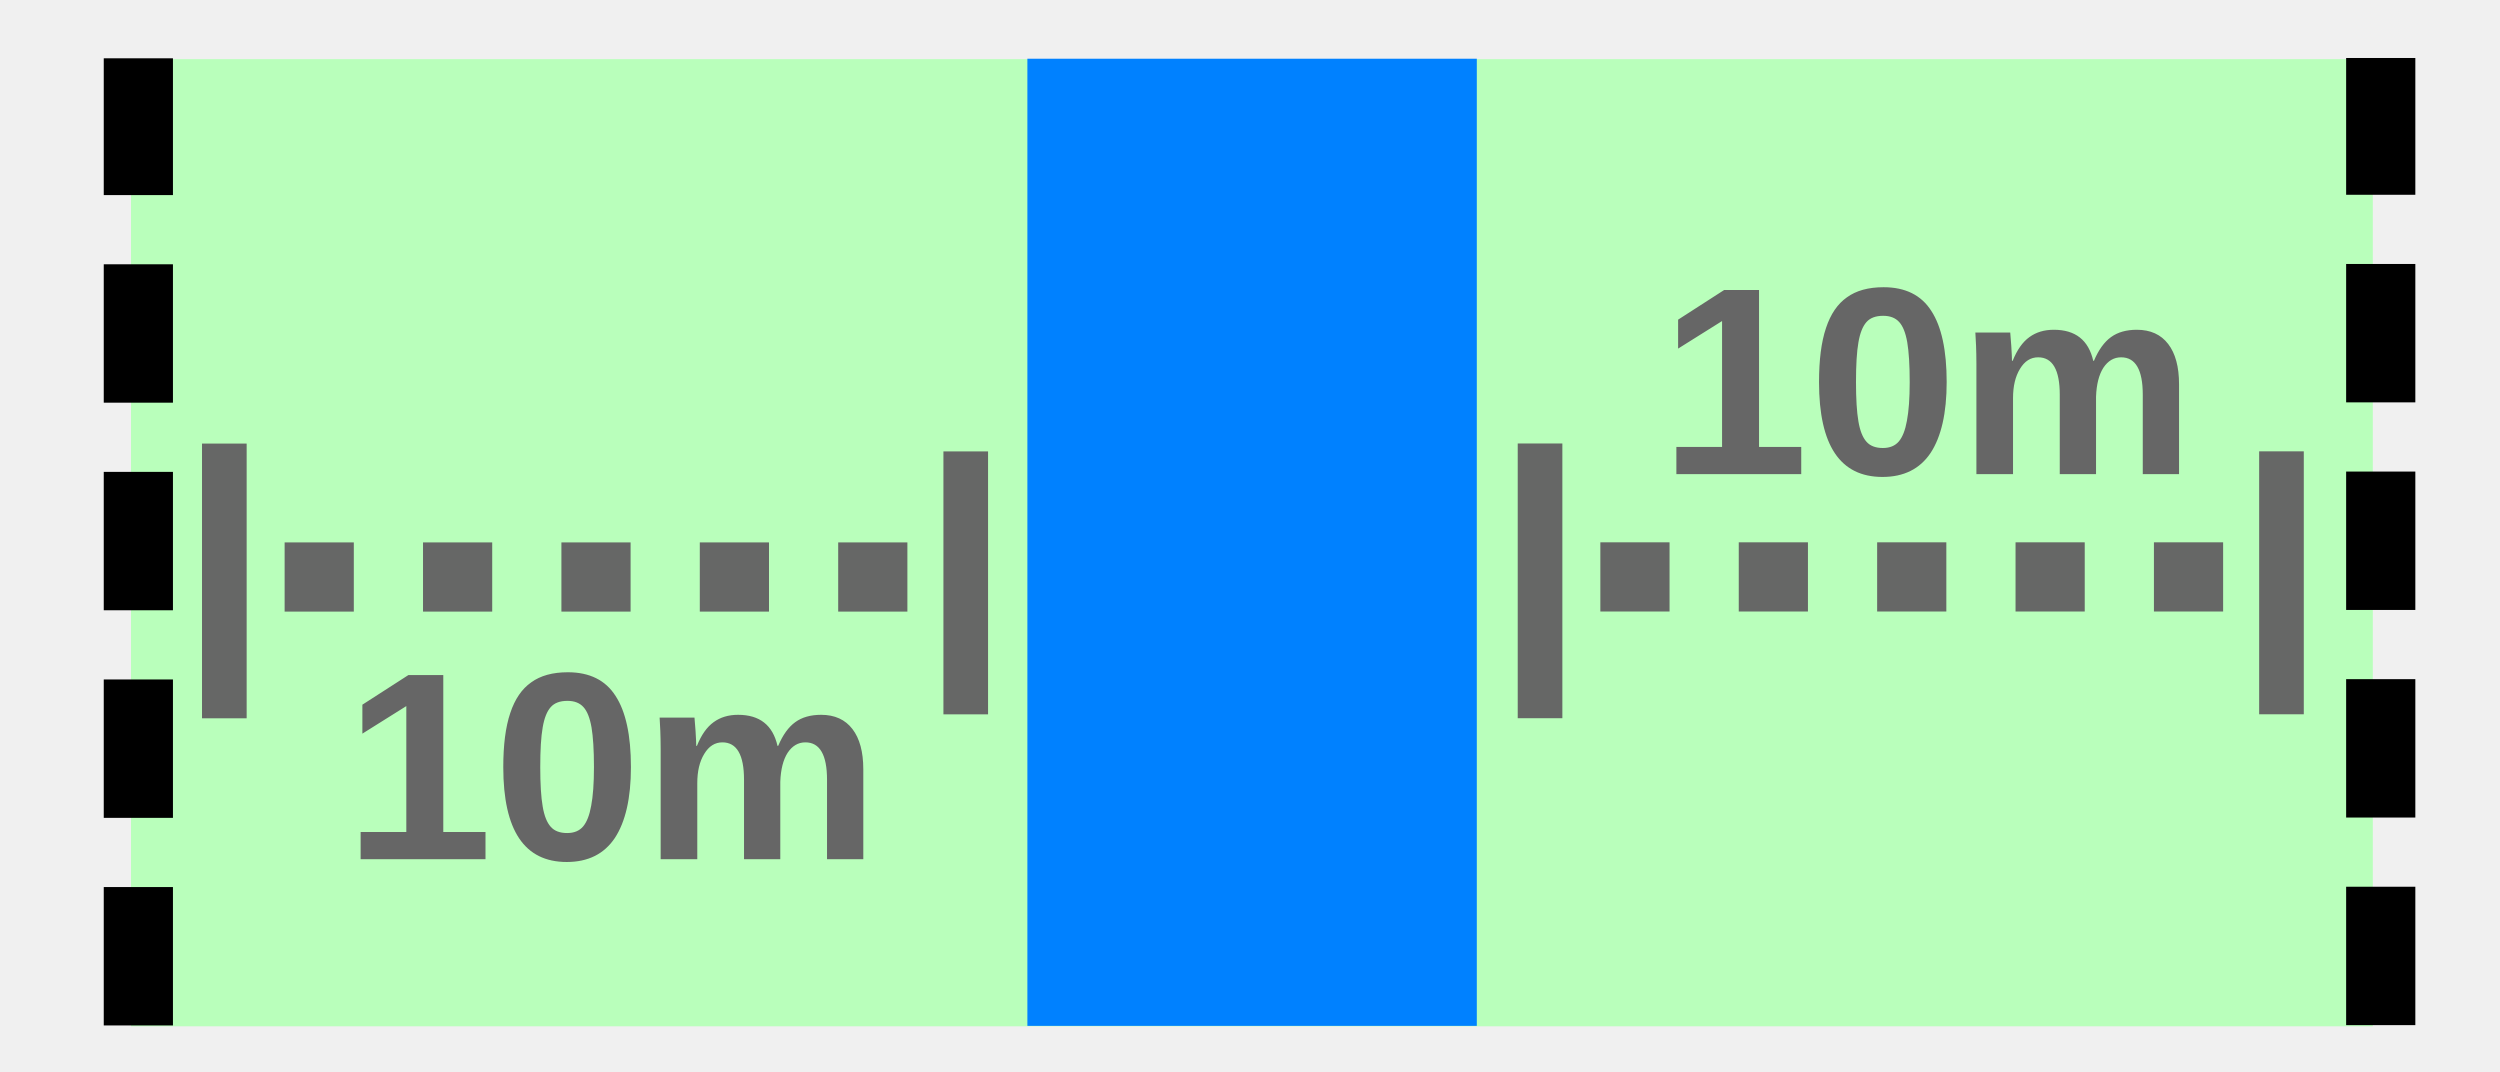
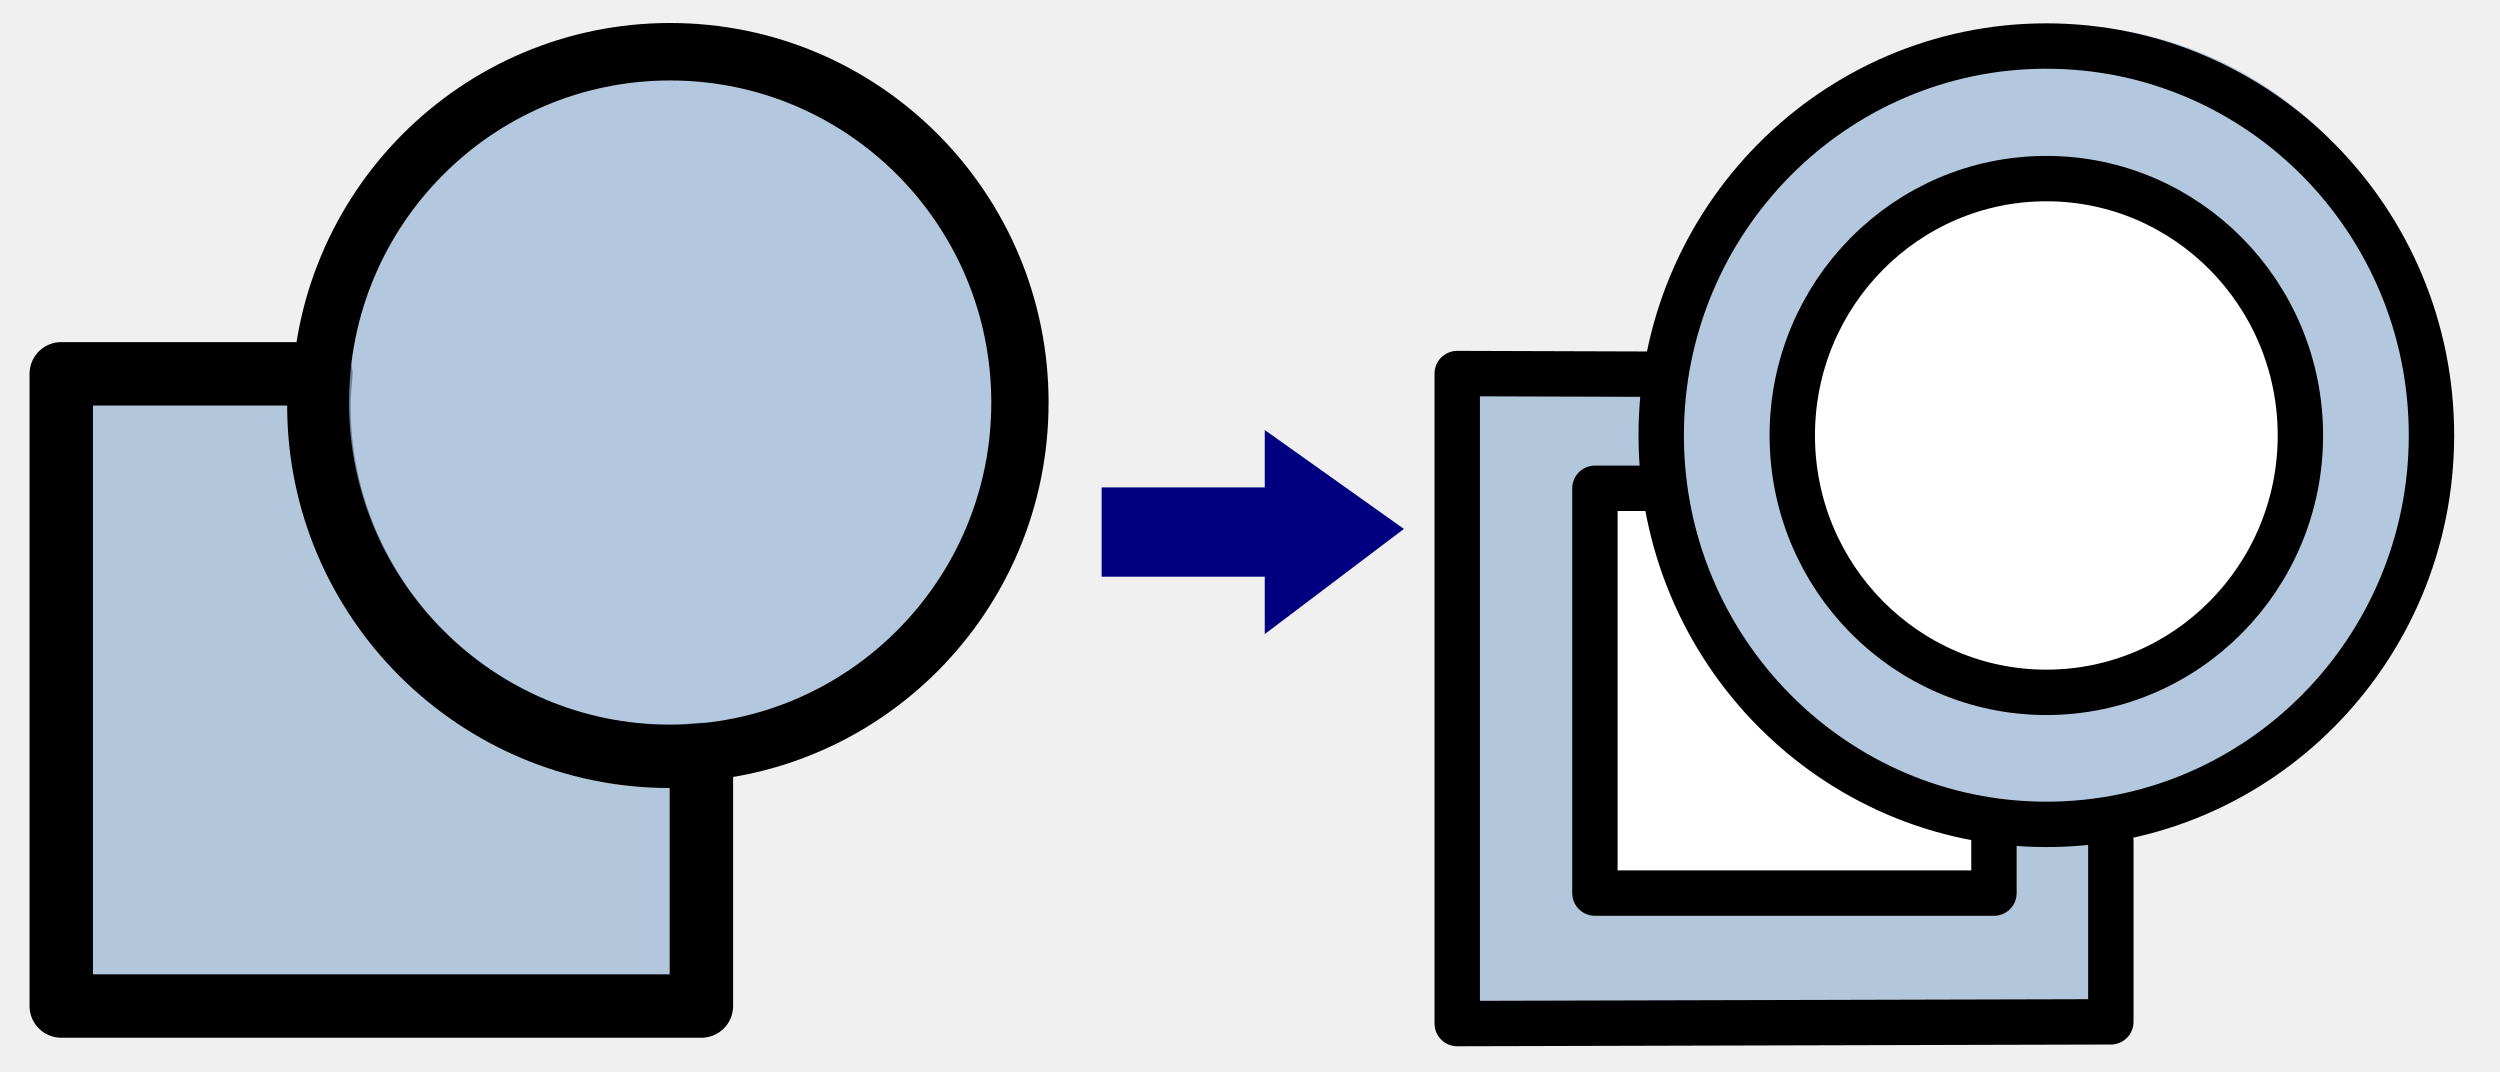
- <svg xmlns="http://www.w3.org/2000/svg" width="112" height="48" id="svg3793" version="1.1">
-   <defs id="defs3795" />
+ <svg xmlns="http://www.w3.org/2000/svg" xmlns:xlink="http://www.w3.org/1999/xlink" width="112" height="48" id="svg3793" version="1.1">
+   <defs id="defs3795">
+     <linearGradient id="linearGradient10735">
+       <stop id="stop10737" offset="0" style="stop-color:#c0c0c0;stop-opacity:0;" />
+       <stop id="stop10739" offset="1" style="stop-color:#c0c0c0;stop-opacity:0;" />
+     </linearGradient>
+     <linearGradient id="linearGradient2591">
+       <stop id="stop2593" offset="0" style="stop-color:#73d216" />
+       <stop id="stop2595" offset="1" style="stop-color:#4e9a06" />
+     </linearGradient>
+     <linearGradient id="linearGradient8650">
+       <stop id="stop8652" offset="0" style="stop-color:#ffffff;stop-opacity:1;" />
+       <stop id="stop8654" offset="1" style="stop-color:#ffffff;stop-opacity:0;" />
+     </linearGradient>
+     <linearGradient gradientUnits="userSpaceOnUse" id="linearGradient10729" x1="226.021" x2="226.021" xlink:href="#linearGradient10737" y1="101.101" y2="84.908" />
+     <linearGradient id="linearGradient10737">
+       <stop id="stop10740" offset="0" style="stop-color:#a7bfd9;stop-opacity:1;" />
+       <stop id="stop10742" offset="1" style="stop-color:#4581c1;stop-opacity:1;" />
+     </linearGradient>
+     <linearGradient xlink:href="#linearGradient10737" id="linearGradient18472" gradientUnits="userSpaceOnUse" x1="226.021" y1="101.101" x2="226.021" y2="84.908" gradientTransform="matrix(0.988078,0,0,0.988078,-149.5209,-52.93778)" />
+   </defs>
  <g id="layer1">
-     <path style="fill:none;stroke:#b9ffbb;stroke-width:100.434;stroke-linecap:butt;stroke-linejoin:miter;stroke-miterlimit:4;stroke-opacity:1;stroke-dasharray:none" d="m 56.086,45.978 0,-43.328" id="path4347-4" />
-     <g id="g4156">
-       <path id="path4347" d="m 56.094,45.959 0,-43.328" style="fill:none;stroke:#0081ff;stroke-width:20.134;stroke-linecap:butt;stroke-linejoin:miter;stroke-miterlimit:4;stroke-opacity:1;stroke-dasharray:none" />
-       <path id="path4347-1" d="m 106.657,45.926 0,-43.328" style="fill:none;stroke:#000000;stroke-width:3.1;stroke-linecap:butt;stroke-linejoin:miter;stroke-miterlimit:4;stroke-opacity:1;stroke-dasharray:6.2,3.1;stroke-dashoffset:0" />
-       <path id="path4347-1-7" d="m 6.198,45.94 0,-43.328" style="fill:none;stroke:#000000;stroke-width:3.1;stroke-linecap:butt;stroke-linejoin:miter;stroke-miterlimit:4;stroke-opacity:1;stroke-dasharray:6.2,3.1;stroke-dashoffset:0" />
-       <path id="path3863" d="m 69.563,24.367 33.336,0" style="fill:none;stroke:#000000;stroke-width:0;stroke-linecap:butt;stroke-linejoin:miter;stroke-miterlimit:4;stroke-opacity:1;stroke-dasharray:none;stroke-dashoffset:0" />
-       <path id="path3865" d="m 68.474,22.058 0,4.391" style="fill:none;stroke:#000000;stroke-width:0;stroke-linecap:butt;stroke-linejoin:miter;stroke-opacity:1;stroke-miterlimit:4;stroke-dasharray:none" />
-       <path id="path3865-0" d="m 103.212,22.218 0,4.391" style="fill:none;stroke:#000000;stroke-width:0;stroke-linecap:butt;stroke-linejoin:miter;stroke-opacity:1;stroke-miterlimit:4;stroke-dasharray:none" />
-       <g id="g3921">
-         <text xml:space="preserve" style="font-size:12px;font-style:normal;font-variant:normal;font-weight:bold;font-stretch:normal;line-height:125%;letter-spacing:0px;word-spacing:0px;fill:#666666;fill-opacity:1;stroke:none;font-family:Arial;-inkscape-font-specification:Arial Bold" x="74.35" y="21.243" id="text3859">
-           <tspan id="tspan3861" x="74.35" y="21.243">10m</tspan>
-         </text>
-         <path style="fill:#666666;stroke:#666666;stroke-width:3.1;stroke-linecap:butt;stroke-linejoin:miter;stroke-miterlimit:4;stroke-opacity:1;stroke-dasharray:3.1, 3.1;stroke-dashoffset:0;opacity:0.99" d="m 71.696,25.846 30.338,0" id="path3885" />
-         <path style="fill:#666666;stroke:#666666;stroke-width:2;stroke-linecap:butt;stroke-linejoin:miter;stroke-miterlimit:4;stroke-opacity:1;stroke-dasharray:none;opacity:0.99" d="m 68.994,19.868 0,12.308" id="path3887" />
-         <path style="fill:#666666;stroke:#666666;stroke-width:2;stroke-linecap:butt;stroke-linejoin:miter;stroke-miterlimit:4;stroke-opacity:1;stroke-dasharray:none;opacity:0.99" d="m 102.21,20.22 0,11.78" id="path3889" />
+     <path style="fill:#99b6d4;fill-opacity:0.7;fill-rule:evenodd;stroke:none;stroke-width:2.841;marker:none;display:inline" id="rect10834-8" d="m 66.042,17.928 0,27.109 28.179,0 0.343,-7.347 c 0.343,3.446 -0.74,-1.598 -2.136,-1.513 -8.483,0.516 -18.732,-5.996 -18.732,-14.301 0,-0.454 0.148,-4.668 0.189,-5.112 l -8.601,-0.029 z" />
+     <g id="g18425-2" transform="matrix(1.096774,0,0,1.126088,59.37418,-1.475167)" style="stroke:none">
+       <path d="m 333,215 c 0,2.761 -2.239,5 -5,5 -2.761,0 -5,-2.239 -5,-5 0,-2.761 2.239,-5 5,-5 2.761,0 5,2.239 5,5 z" id="path5724-4" style="fill:#99b7d5;fill-opacity:0.702;fill-rule:evenodd;stroke:none;stroke-width:0.819;marker:none;display:inline" transform="matrix(3.133968,0,0,3.143707,-997.9183,-657.8609)" />
+     </g>
+     <g id="g18425-2-5" transform="matrix(0.6940929,0,0,0.7088415,70.26449,7.356524)" style="fill:#ffffff;fill-opacity:1;stroke:none">
+       <path d="m 333,215 a 5,5 0 1 1 -10,0 5,5 0 1 1 10,0 z" id="path5724-4-5" style="fill:#ffffff;fill-opacity:1;fill-rule:evenodd;stroke:none;stroke-width:0.819;marker:none;display:inline" transform="matrix(3.289375,0,0,3.322188,-1048.115,-697.1266)" />
+     </g>
+     <path style="fill:#ffffff;fill-opacity:1;fill-rule:evenodd;stroke:none;stroke-width:2.841;marker:none;display:inline" id="rect10834-8-1" d="m 71.398,22.731 0,17.247 17.095,0 0.836,-2.711 c 0.836,4.155 -0.622,-0.823 -0.622,-0.823 0,0 -6.016,-2.619 -9.201,-4.839 -2.677,-1.865 -5.377,-9.447 -5.353,-9.729 l -2.755,0.855 z" />
+     <path style="fill:none;stroke:#000000;stroke-width:2.033;stroke-linecap:round;stroke-linejoin:round;stroke-miterlimit:4;stroke-opacity:1;stroke-dasharray:none;stroke-dashoffset:0;marker:none;display:inline" id="rect11025" d="m 74.337,16.764 -9.053,-0.029 0,29.121 29.282,-0.078 0,-8.088 m -20.413,-15.814 -2.701,0 0,18.135 17.877,0 0,-2.745 M 103.058,19.509 c 0,6.352 -5.099,11.508 -11.382,11.508 -6.283,0 -11.382,-5.156 -11.382,-11.508 0,-6.352 5.099,-11.508 11.382,-11.508 6.283,0 11.382,5.156 11.382,11.508 z m 5.872,-0.012 c 0,9.624 -7.73,17.435 -17.254,17.435 -9.524,0 -17.254,-7.811 -17.254,-17.435 0,-9.624 7.73,-17.435 17.254,-17.435 9.524,0 17.254,7.811 17.254,17.435 z" />
+     <g id="g3015" transform="translate(-0.3459903,0.5368422)">
+       <g id="g3787">
+         <rect y="21.299" x="49.699" height="4" width="8.085" id="rect5070" style="fill:#000080;fill-opacity:1;stroke:none" />
+         <path id="path5074" d="m 57.007,18.728 0,9.142 6.234,-4.711 z" style="fill:#000080;fill-opacity:1;stroke:none" />
      </g>
-       <g id="g3966">
-         <text xml:space="preserve" style="font-size:12px;font-style:normal;font-variant:normal;font-weight:bold;font-stretch:normal;line-height:125%;letter-spacing:0px;word-spacing:0px;fill:#666666;fill-opacity:1;stroke:none;font-family:Arial;-inkscape-font-specification:Arial Bold" x="15.406" y="38.493" id="text3859-5">
-           <tspan id="tspan3861-5" x="15.406" y="38.493">10m</tspan>
-         </text>
-         <path style="opacity:0.99;fill:#666666;stroke:#666666;stroke-width:3.1;stroke-linecap:butt;stroke-linejoin:miter;stroke-miterlimit:4;stroke-opacity:1;stroke-dasharray:3.1, 3.1;stroke-dashoffset:0" d="m 12.751,25.85 30.338,0" id="path3885-1" />
-         <path style="opacity:0.99;fill:#666666;stroke:#666666;stroke-width:2;stroke-linecap:butt;stroke-linejoin:miter;stroke-miterlimit:4;stroke-opacity:1;stroke-dasharray:none" d="m 10.05,19.872 0,12.308" id="path3887-7" />
-         <path style="opacity:0.99;fill:#666666;stroke:#666666;stroke-width:2;stroke-linecap:butt;stroke-linejoin:miter;stroke-miterlimit:4;stroke-opacity:1;stroke-dasharray:none" d="m 43.265,20.223 0,11.78" id="path3889-1" />
+     </g>
+     <g id="g18428">
+       <path d="m 2.744,16.747 0,28.323 28.678,0 0,-11.276 c -0.484,0.045 -0.925,0.089 -1.421,0.089 -8.65,2.8e-5 -15.715,-7.039 -15.715,-15.715 0,-0.475 0.048,-0.957 0.089,-1.421 l -11.631,0 z" id="rect10834" style="fill:#99b6d4;fill-opacity:0.7;fill-rule:evenodd;stroke:#000000;stroke-width:2.841;stroke-linecap:butt;stroke-linejoin:round;stroke-miterlimit:0;stroke-opacity:1;stroke-dasharray:none;stroke-dashoffset:0;marker:none;display:inline" />
+       <g id="g18425">
+         <path transform="matrix(3.133968,0,0,3.143707,-997.9183,-657.8609)" style="fill:#99b7d5;fill-opacity:0.702;fill-rule:evenodd;stroke:#000000;stroke-width:0.819;stroke-linecap:butt;stroke-linejoin:round;stroke-miterlimit:0;stroke-opacity:1;stroke-dasharray:none;stroke-dashoffset:0;marker:none;display:inline" id="path5724" d="m 333,215 a 5,5 0 1 1 -10,0 5,5 0 1 1 10,0 z" />
      </g>
    </g>
  </g>
</svg>
